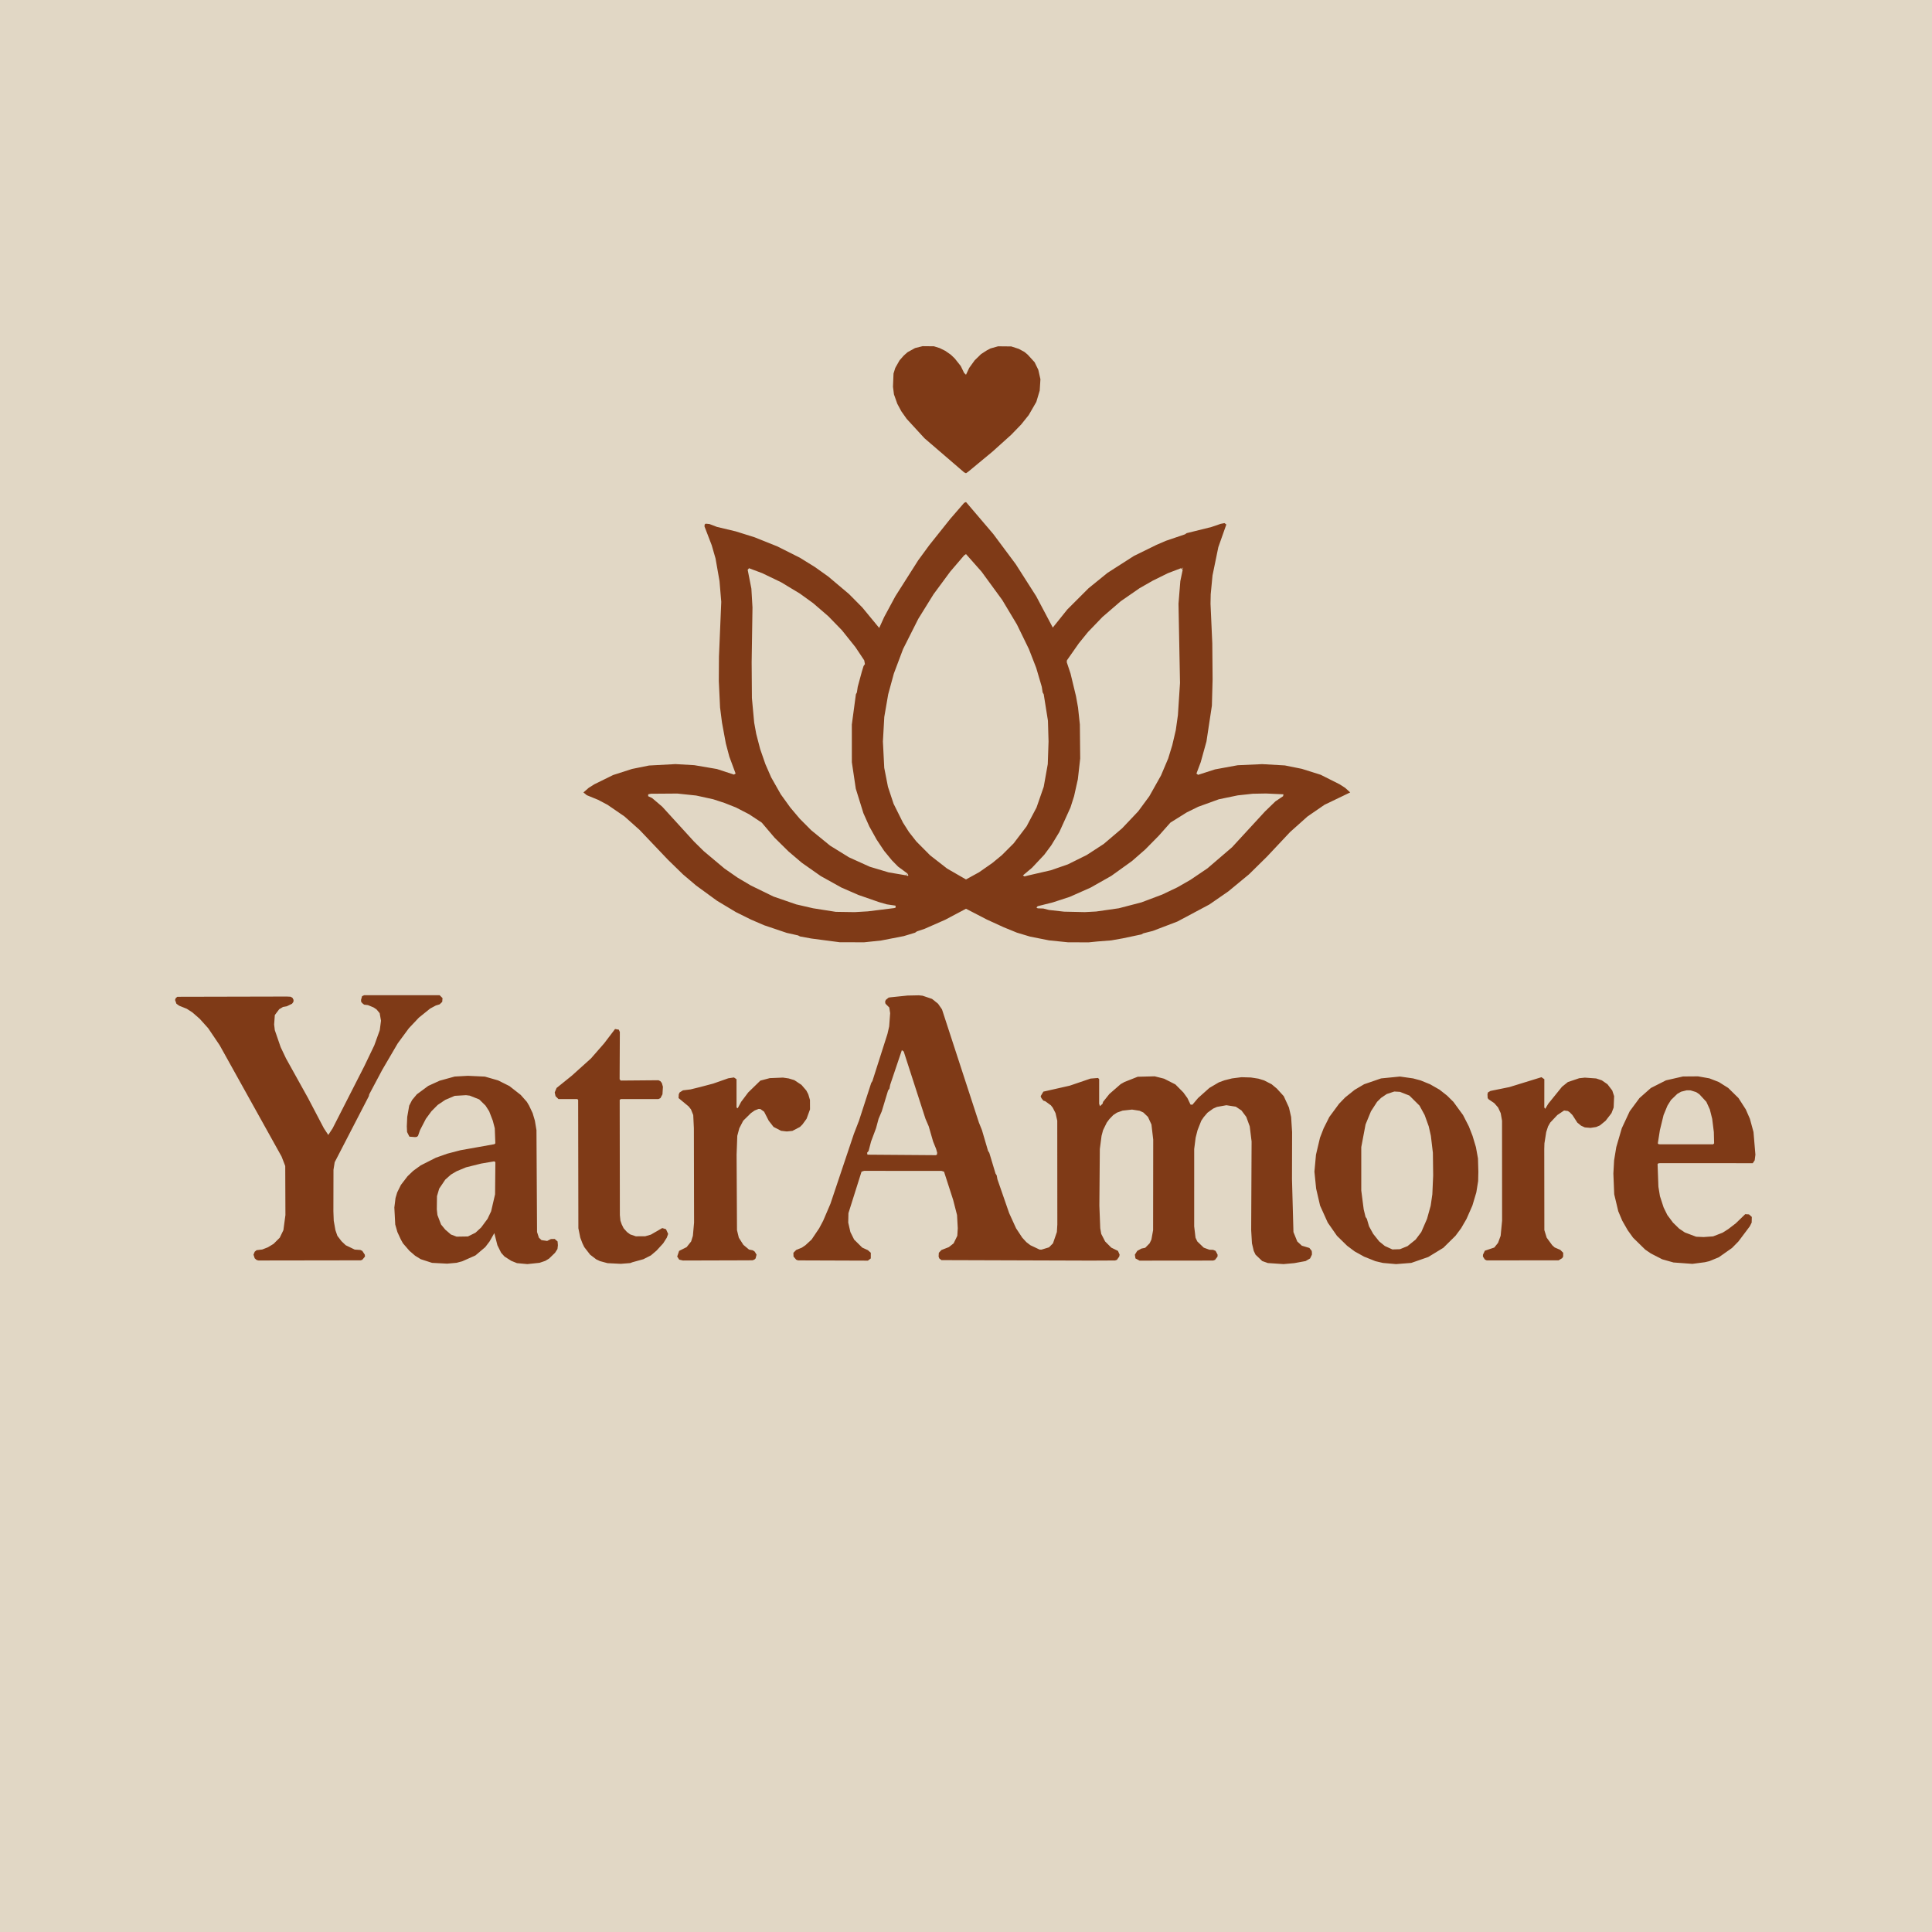
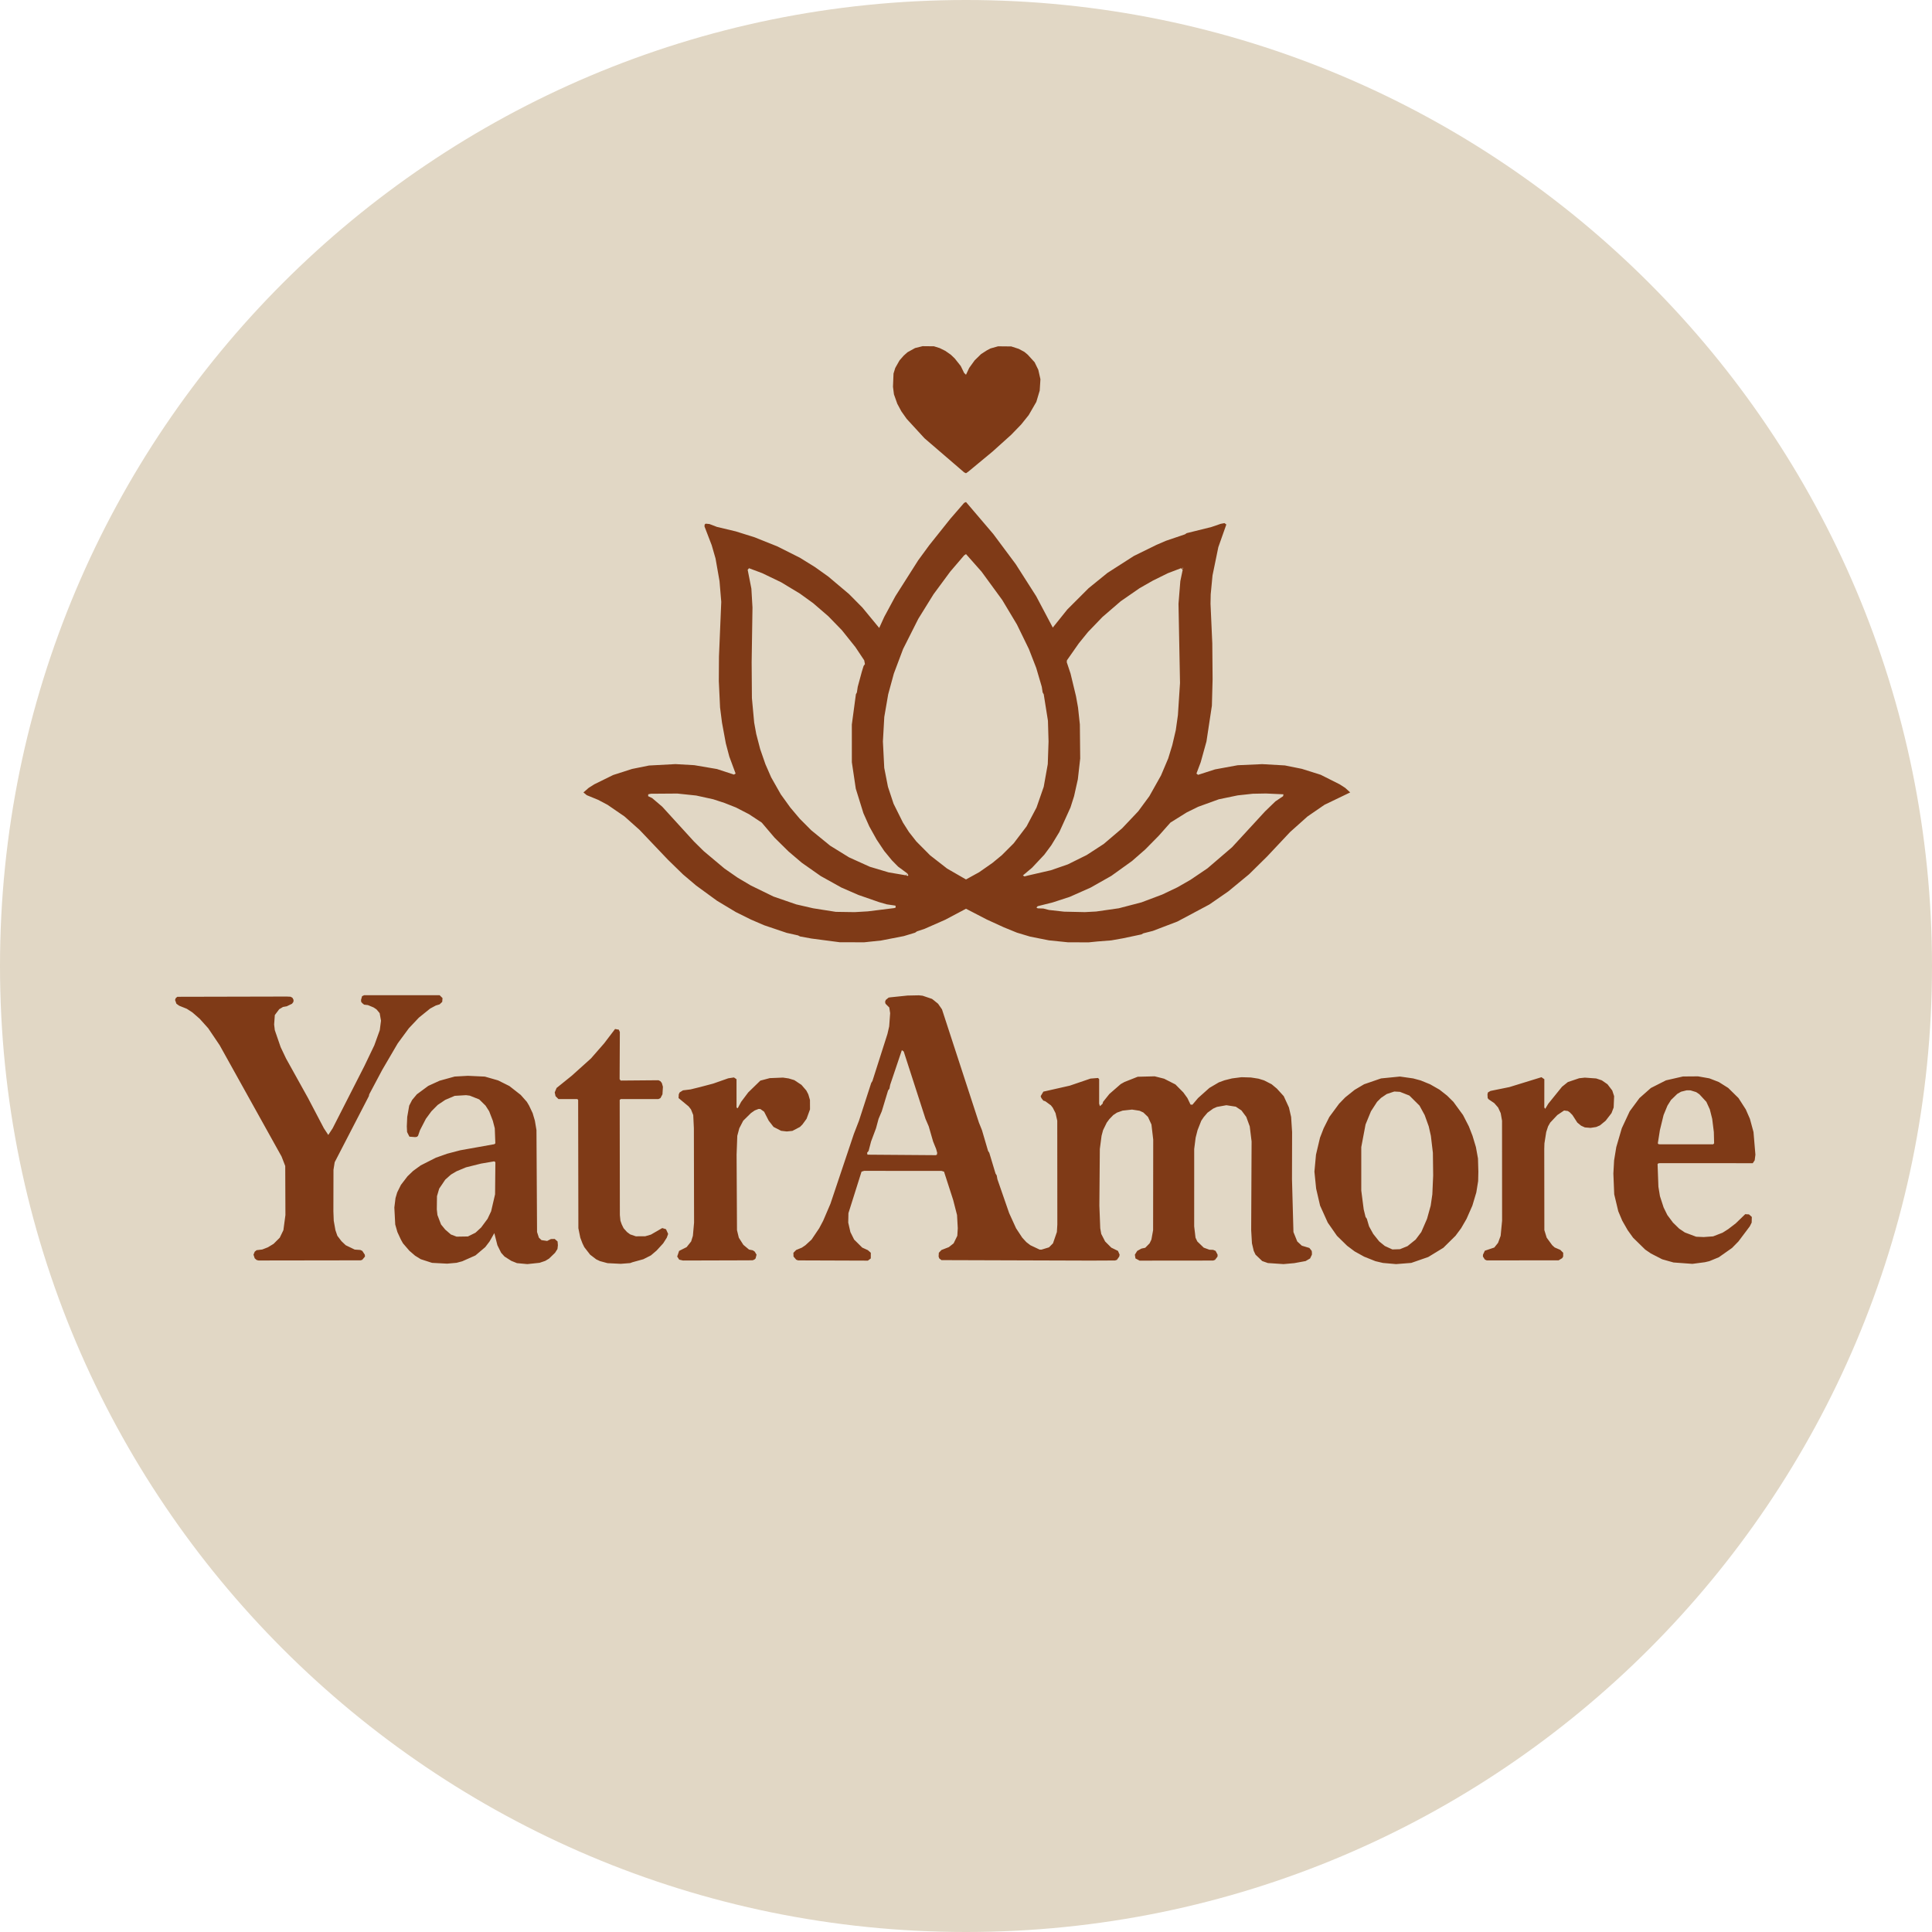
<svg xmlns="http://www.w3.org/2000/svg" baseProfile="full" height="1024" version="1.1" viewBox="0 0 1024 1024" width="1024">
  <defs />
-   <rect fill="#e1d7c5" height="1024" width="1024" x="0" y="0" />
+   <circle cx="512" cy="512" fill="#e1d7c5" r="512" />
  <path d="M 513.20,250.00 L 526.00,239.40 L 536.00,230.40 L 541.23,225.00 L 545.24,220.00 L 549.28,213.00 L 551.07,207.00 L 551.45,201.00 L 550.32,196.00 L 548.37,192.00 L 544.73,188.00 L 543.00,186.55 L 540.00,184.92 L 536.00,183.62 L 529.00,183.55 L 525.00,184.68 L 523.00,185.73 L 520.00,187.66 L 516.58,191.00 L 513.70,195.00 L 512.00,198.62 L 511.00,197.66 L 509.22,194.00 L 506.04,190.00 L 503.95,188.00 L 501.00,185.95 L 498.00,184.47 L 495.00,183.54 L 489.00,183.48 L 485.00,184.48 L 481.00,186.69 L 479.00,188.47 L 476.78,191.00 L 474.51,195.00 L 473.58,198.00 L 473.30,205.00 L 473.81,209.00 L 475.58,214.00 L 477.73,218.00 L 480.55,222.00 L 490.00,232.29 L 511.00,250.35 L 512.00,250.83 L 513.20,250.00 Z M 581.64,499.00 L 589.00,498.42 L 595.00,497.36 L 605.00,495.25 L 606.00,494.68 L 611.00,493.41 L 624.00,488.45 L 641.00,479.39 L 651.00,472.48 L 662.00,463.41 L 671.55,454.00 L 683.77,441.00 L 693.00,432.75 L 702.00,426.56 L 715.63,420.00 L 713.00,417.60 L 710.00,415.68 L 700.00,410.65 L 690.00,407.50 L 681.00,405.69 L 669.00,405.01 L 656.00,405.59 L 644.00,407.79 L 635.00,410.68 L 634.14,410.00 L 636.40,404.00 L 639.45,393.00 L 642.33,374.00 L 642.70,360.00 L 642.54,341.00 L 641.60,320.00 L 641.70,315.00 L 642.66,305.00 L 645.74,290.00 L 649.98,278.00 L 649.00,277.26 L 647.00,277.64 L 642.00,279.35 L 629.00,282.57 L 628.00,283.23 L 618.00,286.62 L 613.00,288.77 L 601.00,294.66 L 587.00,303.63 L 577.00,311.74 L 565.73,323.00 L 558.00,332.63 L 549.20,316.00 L 538.35,299.00 L 526.43,283.00 L 512.00,266.08 L 511.00,266.54 L 503.67,275.00 L 492.50,289.00 L 486.65,297.00 L 474.58,316.00 L 468.65,327.00 L 466.00,332.83 L 457.07,322.00 L 450.00,314.86 L 439.00,305.58 L 432.00,300.59 L 424.00,295.63 L 412.00,289.60 L 400.00,284.79 L 390.00,281.65 L 380.00,279.27 L 376.00,277.74 L 374.00,277.56 L 373.49,278.00 L 373.39,279.00 L 377.23,289.00 L 379.25,296.00 L 381.36,308.00 L 382.28,319.00 L 381.07,348.00 L 380.99,361.00 L 381.65,375.00 L 382.67,383.00 L 384.70,394.00 L 386.55,401.00 L 389.89,410.00 L 389.00,410.55 L 380.00,407.60 L 368.00,405.56 L 358.00,404.99 L 344.00,405.74 L 335.00,407.56 L 325.00,410.77 L 315.00,415.69 L 312.00,417.59 L 309.23,420.00 L 311.00,421.46 L 317.00,423.92 L 322.00,426.56 L 331.00,432.74 L 339.00,439.88 L 354.00,455.65 L 362.00,463.45 L 369.00,469.38 L 380.00,477.40 L 390.00,483.41 L 398.00,487.38 L 405.00,490.40 L 417.00,494.45 L 423.00,495.79 L 424.00,496.33 L 430.00,497.43 L 445.00,499.40 L 458.00,499.44 L 467.00,498.49 L 479.00,496.16 L 485.00,494.35 L 486.00,493.65 L 490.00,492.32 L 501.00,487.48 L 512.00,481.65 L 523.00,487.35 L 532.00,491.47 L 539.00,494.33 L 546.00,496.43 L 556.00,498.41 L 566.00,499.43 L 577.00,499.47 L 581.64,499.00 Z M 512.00,466.13 L 502.00,460.37 L 493.00,453.36 L 485.69,446.00 L 481.77,441.00 L 478.59,436.00 L 473.61,426.00 L 470.63,417.00 L 468.67,407.00 L 467.96,393.00 L 468.69,380.00 L 470.76,368.00 L 473.76,357.00 L 478.65,344.00 L 486.71,328.00 L 494.77,315.00 L 503.62,303.00 L 511.00,294.37 L 512.00,293.68 L 520.25,303.00 L 531.21,318.00 L 539.00,331.01 L 545.33,344.00 L 549.22,354.00 L 552.16,364.00 L 552.63,367.00 L 553.20,368.00 L 555.43,382.00 L 555.75,393.00 L 555.34,405.00 L 553.20,417.00 L 549.38,428.00 L 544.10,438.00 L 537.26,447.00 L 531.00,453.26 L 526.00,457.38 L 519.00,462.27 L 512.00,466.13 Z M 627.00,301.43 L 626.55,301.00 L 627.13,301.00 L 627.00,301.43 Z M 480.00,463.91 L 471.00,462.38 L 461.00,459.39 L 450.00,454.41 L 440.00,448.23 L 430.00,440.08 L 423.94,434.00 L 418.87,428.00 L 413.83,421.00 L 408.73,412.00 L 405.67,405.00 L 402.90,397.00 L 400.82,389.00 L 399.73,383.00 L 398.53,370.00 L 398.39,351.00 L 398.83,322.00 L 398.25,312.00 L 396.28,302.00 L 397.00,301.17 L 404.00,303.79 L 414.00,308.60 L 424.00,314.64 L 431.00,319.70 L 439.00,326.59 L 446.20,334.00 L 453.40,343.00 L 458.06,350.00 L 458.43,352.00 L 457.71,353.00 L 456.79,356.00 L 454.62,364.00 L 454.17,367.00 L 453.64,368.00 L 451.49,384.00 L 451.50,404.00 L 453.58,418.00 L 457.62,431.00 L 460.74,438.00 L 464.63,445.00 L 468.63,451.00 L 472.74,456.00 L 476.00,459.32 L 480.99,463.00 L 480.00,463.91 Z M 545.00,464.01 L 543.00,464.52 L 542.16,464.00 L 547.00,459.93 L 553.51,453.00 L 557.22,448.00 L 561.47,441.00 L 567.37,428.00 L 569.28,422.00 L 571.29,413.00 L 572.53,402.00 L 572.35,384.00 L 571.38,375.00 L 570.30,369.00 L 567.41,357.00 L 565.41,351.00 L 565.48,350.00 L 571.78,341.00 L 576.64,335.00 L 584.34,327.00 L 594.00,318.67 L 604.00,311.75 L 611.00,307.76 L 619.00,303.81 L 626.00,301.14 L 626.85,302.00 L 625.60,308.00 L 624.63,320.00 L 625.43,362.00 L 624.32,379.00 L 623.19,387.00 L 621.32,395.00 L 619.17,402.00 L 615.36,411.00 L 609.18,422.00 L 603.29,430.00 L 594.77,439.00 L 585.00,447.32 L 576.00,453.17 L 566.00,458.13 L 557.00,461.25 L 545.00,464.01 Z M 460.00,483.04 L 453.00,483.45 L 443.00,483.30 L 431.00,481.41 L 422.00,479.34 L 410.00,475.20 L 398.00,469.35 L 391.00,465.21 L 384.00,460.35 L 373.00,451.12 L 367.81,446.00 L 351.00,427.56 L 345.65,423.00 L 343.53,422.00 L 343.58,421.00 L 345.00,420.70 L 359.00,420.60 L 369.00,421.65 L 378.00,423.62 L 384.00,425.58 L 390.00,427.95 L 397.00,431.55 L 403.74,436.00 L 410.54,444.00 L 418.00,451.35 L 425.00,457.30 L 435.00,464.32 L 446.00,470.44 L 455.00,474.35 L 466.00,478.17 L 470.00,479.32 L 474.62,480.00 L 474.76,481.00 L 474.00,481.30 L 460.00,483.04 Z M 581.00,483.12 L 575.00,483.44 L 564.00,483.20 L 556.00,482.30 L 553.00,481.54 L 550.00,481.43 L 549.32,481.00 L 550.00,480.30 L 558.00,478.29 L 567.00,475.35 L 578.00,470.47 L 589.00,464.25 L 600.00,456.35 L 607.00,450.23 L 614.13,443.00 L 620.34,436.00 L 629.00,430.59 L 635.00,427.63 L 646.00,423.64 L 656.00,421.57 L 664.00,420.70 L 671.00,420.57 L 680.26,421.00 L 680.07,422.00 L 676.00,424.74 L 670.56,430.00 L 653.00,449.07 L 640.00,460.22 L 631.00,466.31 L 624.00,470.32 L 616.00,474.13 L 605.00,478.27 L 593.00,481.40 L 581.00,483.12 Z M 481.00,464.25 L 480.23,464.00 L 481.00,463.03 L 481.46,464.00 L 481.00,464.25 Z M 191.15,668.00 L 192.00,667.73 L 193.45,666.00 L 193.35,665.00 L 192.03,663.00 L 191.00,662.51 L 188.00,662.30 L 183.24,660.00 L 181.00,657.87 L 178.81,655.00 L 177.78,652.00 L 176.89,647.00 L 176.70,642.00 L 176.75,620.00 L 177.39,616.00 L 195.49,581.00 L 195.71,580.00 L 202.62,567.00 L 210.81,553.00 L 216.70,545.00 L 222.00,539.38 L 228.00,534.54 L 231.00,532.94 L 233.00,532.33 L 234.39,531.00 L 234.54,529.00 L 233.00,527.47 L 193.00,527.49 L 191.90,528.00 L 191.35,530.00 L 191.43,531.00 L 192.00,531.69 L 193.00,532.50 L 195.00,532.72 L 198.00,533.96 L 199.56,535.00 L 201.23,537.00 L 201.94,541.00 L 201.29,546.00 L 198.41,554.00 L 193.14,565.00 L 176.32,598.00 L 174.00,601.55 L 171.66,598.00 L 163.27,582.00 L 151.60,561.00 L 148.75,555.00 L 145.65,546.00 L 145.30,543.00 L 145.66,538.00 L 148.00,534.89 L 150.00,533.71 L 152.00,533.35 L 154.79,532.00 L 155.51,531.00 L 155.60,530.00 L 155.00,528.83 L 154.00,528.29 L 152.00,528.19 L 94.00,528.32 L 93.17,529.00 L 92.79,530.00 L 93.50,532.00 L 95.00,533.07 L 99.00,534.67 L 102.00,536.62 L 105.87,540.00 L 110.36,545.00 L 116.43,554.00 L 149.25,613.00 L 151.18,618.00 L 151.28,644.00 L 150.21,652.00 L 148.28,656.00 L 145.00,659.27 L 142.00,661.09 L 139.00,662.26 L 136.00,662.62 L 135.00,663.43 L 134.36,665.00 L 135.00,666.93 L 136.00,667.81 L 137.00,668.08 L 191.15,668.00 Z M 680.30,670.00 L 686.00,669.49 L 692.00,668.39 L 694.38,667.00 L 695.34,665.00 L 695.35,664.00 L 695.24,663.00 L 694.00,661.44 L 690.00,660.24 L 687.57,658.00 L 685.55,653.00 L 684.78,625.00 L 684.84,600.00 L 684.32,592.00 L 683.17,587.00 L 680.42,581.00 L 676.78,577.00 L 674.00,574.68 L 670.00,572.63 L 667.00,571.71 L 663.00,571.09 L 658.00,570.94 L 653.00,571.58 L 649.00,572.58 L 646.00,573.68 L 641.00,576.62 L 635.00,581.98 L 632.00,585.53 L 631.00,585.44 L 629.35,582.00 L 627.18,579.00 L 623.00,574.78 L 617.00,571.73 L 612.00,570.47 L 603.00,570.70 L 596.00,573.47 L 594.00,574.59 L 588.00,579.82 L 584.66,584.00 L 584.39,585.00 L 583.00,586.30 L 582.57,585.00 L 582.58,572.00 L 582.00,571.35 L 578.00,571.67 L 567.00,575.42 L 553.00,578.59 L 551.57,581.00 L 551.94,582.00 L 553.00,583.36 L 554.00,583.67 L 557.00,585.85 L 558.00,587.12 L 559.46,590.00 L 560.37,594.00 L 560.41,649.00 L 560.17,653.00 L 558.10,659.00 L 556.00,661.11 L 552.00,662.34 L 551.00,662.30 L 546.13,660.00 L 544.00,658.37 L 541.82,656.00 L 538.53,651.00 L 534.88,643.00 L 528.64,625.00 L 528.28,623.00 L 527.65,622.00 L 524.34,611.00 L 523.69,610.00 L 520.46,599.00 L 518.85,595.00 L 499.28,535.00 L 497.20,532.00 L 494.00,529.44 L 489.00,527.75 L 487.00,527.54 L 481.00,527.66 L 472.00,528.59 L 471.00,528.74 L 469.46,530.00 L 469.11,531.00 L 469.34,532.00 L 471.34,534.00 L 471.80,537.00 L 471.29,544.00 L 470.37,548.00 L 462.39,573.00 L 461.76,574.00 L 455.28,594.00 L 452.57,601.00 L 440.16,638.00 L 436.31,647.00 L 434.19,651.00 L 430.15,657.00 L 426.89,660.00 L 425.00,661.28 L 422.00,662.51 L 420.52,664.00 L 420.58,666.00 L 422.00,667.66 L 423.00,668.03 L 460.00,668.16 L 461.53,667.00 L 461.55,664.00 L 460.00,662.62 L 457.00,661.25 L 452.71,657.00 L 450.72,653.00 L 449.58,648.00 L 449.69,643.00 L 456.63,621.00 L 458.00,620.58 L 499.00,620.60 L 500.35,621.00 L 505.20,636.00 L 507.25,644.00 L 507.64,651.00 L 507.39,655.00 L 505.44,659.00 L 502.91,661.00 L 499.00,662.52 L 497.60,664.00 L 497.48,666.00 L 497.84,667.00 L 499.00,667.89 L 578.00,668.14 L 591.00,668.08 L 592.00,667.74 L 593.22,666.00 L 593.42,665.00 L 592.54,663.00 L 589.00,661.27 L 585.74,658.00 L 583.68,654.00 L 583.15,651.00 L 582.69,639.00 L 582.93,609.00 L 583.85,602.00 L 584.65,599.00 L 586.61,595.00 L 588.00,593.13 L 590.06,591.00 L 592.00,589.72 L 595.00,588.65 L 600.00,588.10 L 604.00,588.72 L 606.00,589.64 L 608.45,592.00 L 610.29,596.00 L 611.23,604.00 L 611.17,652.00 L 610.27,657.00 L 609.31,659.00 L 607.00,661.35 L 605.00,661.77 L 602.76,663.00 L 601.50,665.00 L 601.82,667.00 L 604.00,668.16 L 643.00,668.12 L 644.00,667.75 L 645.32,666.00 L 645.35,665.00 L 644.30,663.00 L 643.00,662.45 L 641.00,662.38 L 638.00,661.28 L 634.60,658.00 L 633.65,656.00 L 632.94,650.00 L 632.95,609.00 L 633.71,603.00 L 634.73,599.00 L 636.70,594.00 L 638.00,592.09 L 640.00,589.75 L 643.00,587.58 L 645.00,586.69 L 650.00,585.79 L 655.00,586.56 L 658.00,588.56 L 660.56,592.00 L 662.39,597.00 L 663.37,605.00 L 663.15,652.00 L 663.56,659.00 L 664.51,663.00 L 665.46,665.00 L 669.00,668.38 L 672.00,669.44 L 680.30,670.00 Z M 335.25,669.00 L 341.00,667.41 L 345.00,665.38 L 348.00,662.83 L 351.50,659.00 L 353.41,656.00 L 354.13,654.00 L 353.00,651.51 L 351.00,650.90 L 345.00,654.37 L 342.00,655.24 L 337.00,655.27 L 334.00,654.25 L 332.32,653.00 L 330.53,651.00 L 329.55,649.00 L 328.84,647.00 L 328.54,644.00 L 328.45,583.00 L 329.00,582.52 L 349.00,582.52 L 350.07,582.00 L 351.12,580.00 L 351.36,576.00 L 350.78,574.00 L 350.00,573.04 L 349.00,572.55 L 329.00,572.72 L 328.41,572.00 L 328.53,547.00 L 328.00,545.76 L 326.00,545.39 L 320.21,553.00 L 313.22,561.00 L 303.00,570.19 L 295.00,576.64 L 294.01,579.00 L 294.45,581.00 L 296.00,582.53 L 306.00,582.52 L 306.43,583.00 L 306.55,651.00 L 307.57,656.00 L 308.71,659.00 L 309.68,661.00 L 312.77,665.00 L 316.00,667.47 L 318.00,668.42 L 322.00,669.50 L 329.00,669.85 L 334.00,669.46 L 335.25,669.00 Z M 496.00,612.27 L 459.77,612.00 L 459.57,611.00 L 460.38,610.00 L 461.69,605.00 L 464.31,598.00 L 465.66,593.00 L 467.36,589.00 L 470.69,578.00 L 471.42,577.00 L 471.80,575.00 L 478.00,556.61 L 479.00,557.33 L 490.53,593.00 L 492.25,597.00 L 494.56,605.00 L 496.18,609.00 L 496.73,611.00 L 496.58,612.00 L 496.00,612.27 Z M 279.50,670.00 L 286.00,669.31 L 289.00,668.29 L 291.00,667.09 L 294.19,664.00 L 295.47,662.00 L 295.70,660.00 L 295.53,658.00 L 294.00,656.67 L 292.00,656.72 L 290.00,657.73 L 287.00,657.29 L 285.63,656.00 L 284.65,653.00 L 284.34,599.00 L 283.50,594.00 L 282.32,590.00 L 280.43,586.00 L 279.24,584.00 L 276.00,580.33 L 270.00,575.63 L 264.00,572.63 L 257.00,570.62 L 248.00,570.20 L 241.00,570.59 L 233.00,572.80 L 227.00,575.54 L 220.95,580.00 L 218.44,583.00 L 216.89,586.00 L 215.84,592.00 L 215.62,597.00 L 215.76,600.00 L 217.00,602.45 L 220.00,602.69 L 221.00,602.54 L 221.57,602.00 L 222.62,599.00 L 225.72,593.00 L 228.66,589.00 L 232.00,585.63 L 236.00,582.95 L 241.00,580.82 L 247.00,580.46 L 249.00,580.72 L 254.00,582.71 L 257.35,586.00 L 259.27,589.00 L 261.20,594.00 L 262.24,598.00 L 262.54,606.00 L 262.00,606.45 L 244.00,609.66 L 237.00,611.49 L 231.00,613.62 L 223.00,617.67 L 219.00,620.57 L 216.00,623.45 L 212.51,628.00 L 210.52,632.00 L 209.63,635.00 L 209.01,640.00 L 209.48,649.00 L 210.62,653.00 L 212.47,657.00 L 213.59,659.00 L 217.00,662.95 L 220.00,665.54 L 223.00,667.40 L 229.00,669.34 L 237.00,669.76 L 242.00,669.31 L 245.00,668.51 L 252.00,665.40 L 257.19,661.00 L 259.48,658.00 L 262.00,653.57 L 263.63,660.00 L 265.61,664.00 L 267.42,666.00 L 271.00,668.28 L 274.00,669.49 L 279.50,670.00 Z M 739.94,670.00 L 748.00,669.37 L 757.00,666.24 L 765.00,661.36 L 771.44,655.00 L 774.42,651.00 L 777.31,646.00 L 780.39,639.00 L 782.48,632.00 L 783.45,626.00 L 783.56,621.00 L 783.36,614.00 L 782.27,608.00 L 780.47,602.00 L 778.52,597.00 L 775.44,591.00 L 770.33,584.00 L 767.00,580.71 L 763.00,577.56 L 758.00,574.70 L 753.00,572.66 L 749.00,571.58 L 742.00,570.59 L 732.00,571.58 L 723.00,574.68 L 718.00,577.63 L 713.00,581.63 L 709.74,585.00 L 704.58,592.00 L 701.57,598.00 L 699.63,603.00 L 697.50,612.00 L 696.67,621.00 L 697.58,630.00 L 699.67,639.00 L 703.73,648.00 L 708.61,655.00 L 714.00,660.28 L 718.00,663.28 L 723.00,666.05 L 729.00,668.45 L 733.00,669.39 L 739.94,670.00 Z M 826.10,668.00 L 828.00,666.85 L 828.51,666.00 L 828.53,664.00 L 827.00,662.47 L 824.00,661.17 L 822.71,660.00 L 819.78,656.00 L 818.54,652.00 L 818.49,609.00 L 818.58,606.00 L 819.53,600.00 L 820.51,597.00 L 821.65,595.00 L 825.41,591.00 L 829.00,588.59 L 831.00,588.86 L 832.00,589.54 L 833.43,591.00 L 836.01,595.00 L 838.00,596.63 L 840.00,597.55 L 843.00,597.80 L 846.00,597.34 L 848.00,596.49 L 851.03,594.00 L 854.12,590.00 L 855.27,587.00 L 855.52,581.00 L 854.54,578.00 L 852.00,574.68 L 849.00,572.60 L 846.00,571.60 L 840.00,571.17 L 837.00,571.49 L 831.00,573.51 L 827.90,576.00 L 820.62,585.00 L 819.00,587.70 L 818.51,587.00 L 818.53,572.00 L 817.00,570.94 L 800.00,576.18 L 790.00,578.21 L 788.64,579.00 L 788.39,580.00 L 788.50,582.00 L 789.00,582.65 L 792.00,584.69 L 794.03,587.00 L 795.41,590.00 L 796.11,594.00 L 796.14,647.00 L 795.37,655.00 L 794.00,658.74 L 792.00,661.22 L 787.00,662.90 L 786.01,665.00 L 785.98,666.00 L 787.00,667.58 L 788.00,668.03 L 826.10,668.00 Z M 903.63,669.00 L 906.00,668.44 L 911.00,666.38 L 918.00,661.46 L 921.40,658.00 L 927.41,650.00 L 928.42,648.00 L 928.50,645.00 L 927.00,643.65 L 925.00,643.54 L 920.00,648.38 L 916.00,651.46 L 913.00,653.36 L 908.00,655.30 L 903.00,655.66 L 899.00,655.49 L 893.00,653.23 L 890.00,651.21 L 886.71,648.00 L 883.73,644.00 L 881.76,640.00 L 879.81,634.00 L 878.99,629.00 L 878.55,617.00 L 879.00,616.57 L 880.00,616.50 L 929.00,616.52 L 930.02,615.00 L 930.40,612.00 L 929.39,600.00 L 927.49,593.00 L 925.30,588.00 L 921.44,582.00 L 916.00,576.64 L 911.00,573.49 L 906.00,571.55 L 900.00,570.49 L 892.00,570.55 L 883.00,572.61 L 875.00,576.66 L 868.95,582.00 L 863.78,589.00 L 859.58,598.00 L 856.66,608.00 L 855.51,615.00 L 855.12,622.00 L 855.57,633.00 L 857.72,642.00 L 859.83,647.00 L 862.69,652.00 L 865.56,656.00 L 872.00,662.31 L 875.00,664.37 L 881.00,667.45 L 887.00,669.14 L 897.00,669.87 L 903.63,669.00 Z M 396.50,668.00 L 399.00,667.96 L 400.00,667.49 L 400.47,667.00 L 400.99,665.00 L 400.00,663.36 L 399.00,662.69 L 397.00,662.30 L 394.00,659.79 L 391.59,656.00 L 390.62,652.00 L 390.41,612.00 L 390.78,602.00 L 391.85,598.00 L 393.92,594.00 L 398.00,589.97 L 400.00,588.57 L 402.00,587.78 L 403.00,587.80 L 405.00,589.23 L 407.44,594.00 L 410.00,597.29 L 414.00,599.35 L 417.00,599.70 L 420.00,599.39 L 424.00,597.30 L 425.30,596.00 L 427.49,593.00 L 429.32,588.00 L 429.30,583.00 L 428.41,580.00 L 427.37,578.00 L 424.79,575.00 L 421.00,572.49 L 418.00,571.59 L 415.00,571.15 L 408.00,571.43 L 403.00,572.75 L 396.58,579.00 L 392.82,584.00 L 391.00,587.40 L 390.38,587.00 L 390.37,572.00 L 389.00,571.07 L 386.00,571.52 L 378.00,574.33 L 371.00,576.18 L 366.00,577.41 L 362.00,577.90 L 360.23,579.00 L 359.76,580.00 L 359.65,582.00 L 365.00,586.43 L 366.23,588.00 L 367.43,591.00 L 367.77,598.00 L 367.87,648.00 L 367.25,655.00 L 366.32,658.00 L 363.93,661.00 L 359.94,663.00 L 358.93,666.00 L 360.00,667.64 L 362.00,668.10 L 396.50,668.00 Z M 908.00,606.51 L 880.00,606.52 L 879.00,606.42 L 878.68,606.00 L 879.78,599.00 L 881.73,591.00 L 883.79,586.00 L 885.67,583.00 L 889.00,579.78 L 891.00,578.63 L 894.00,577.88 L 896.00,577.91 L 899.00,578.84 L 900.72,580.00 L 904.41,584.00 L 906.24,588.00 L 907.50,593.00 L 908.37,600.00 L 908.52,606.00 L 908.00,606.51 Z M 742.00,662.10 L 738.00,662.23 L 734.00,660.41 L 731.00,657.97 L 727.84,654.00 L 725.63,650.00 L 724.46,646.00 L 723.77,645.00 L 722.79,641.00 L 721.50,631.00 L 721.50,608.00 L 723.77,596.00 L 726.64,589.00 L 729.88,584.00 L 732.00,581.89 L 735.00,579.86 L 739.00,578.53 L 742.00,578.70 L 747.00,580.67 L 752.37,586.00 L 755.10,591.00 L 757.26,597.00 L 758.39,602.00 L 759.46,611.00 L 759.61,623.00 L 759.17,633.00 L 758.30,639.00 L 756.36,646.00 L 753.32,653.00 L 750.32,657.00 L 746.00,660.48 L 742.00,662.10 Z M 248.00,655.35 L 242.00,655.45 L 239.00,654.31 L 236.00,651.73 L 233.76,649.00 L 231.85,644.00 L 231.52,641.00 L 231.61,634.00 L 232.78,630.00 L 236.00,625.23 L 239.00,622.56 L 242.00,620.79 L 247.00,618.71 L 255.00,616.72 L 262.00,615.53 L 262.56,616.00 L 262.40,633.00 L 260.31,642.00 L 258.42,646.00 L 255.00,650.61 L 252.00,653.38 L 248.00,655.35 Z" fill="#7f3a17" fill-rule="evenodd" stroke="none" />
</svg>
